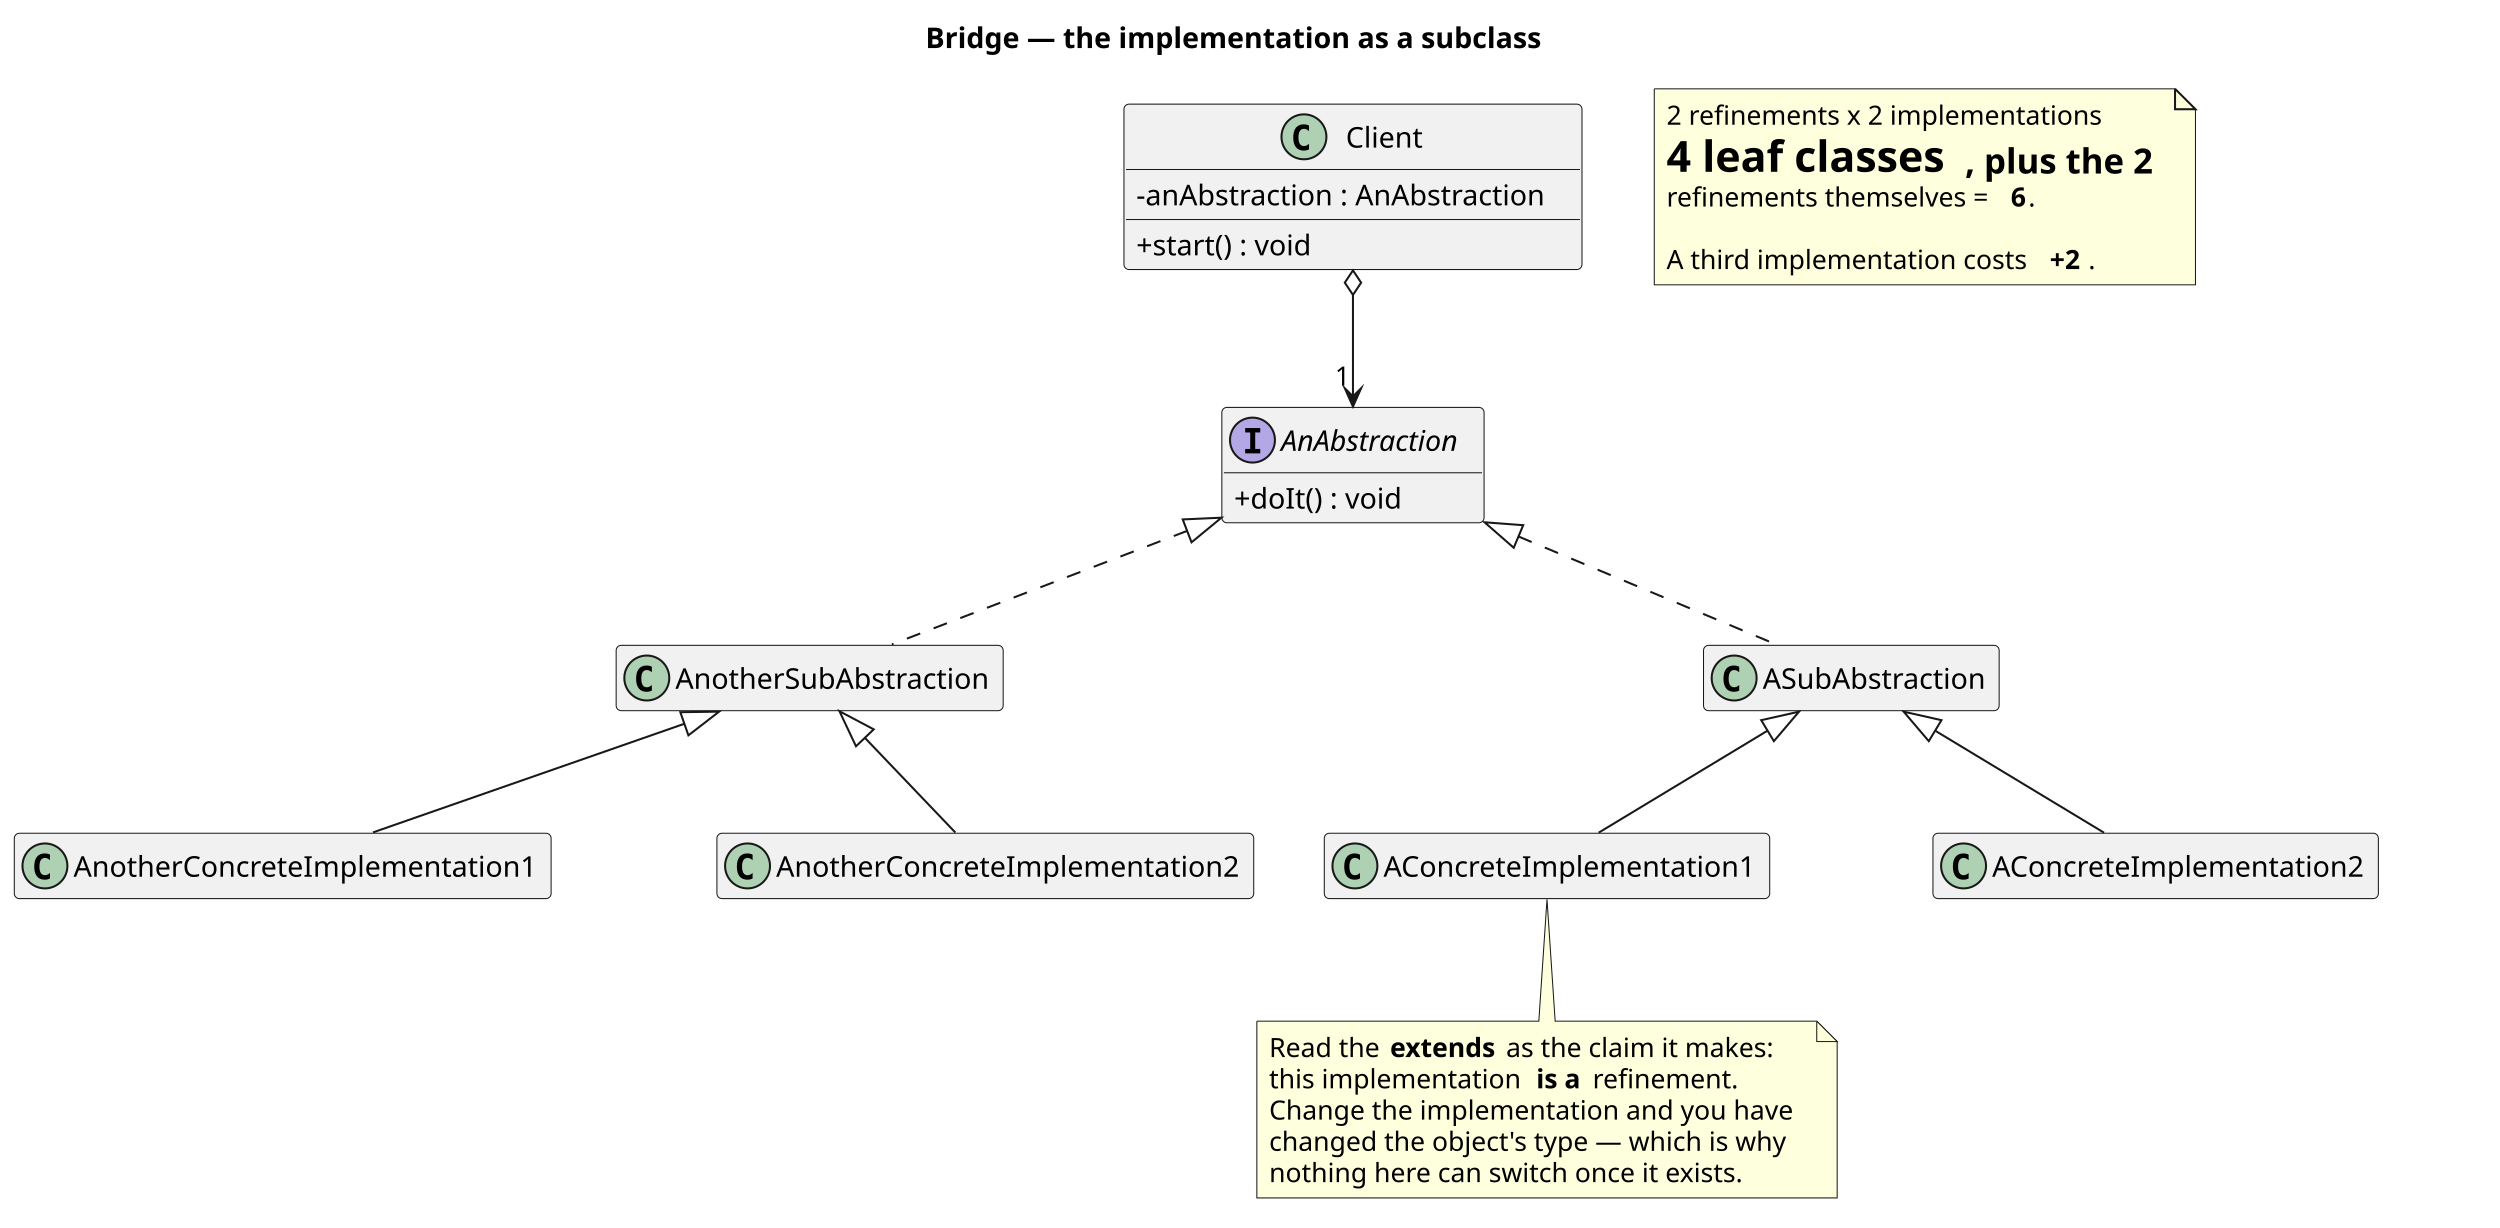
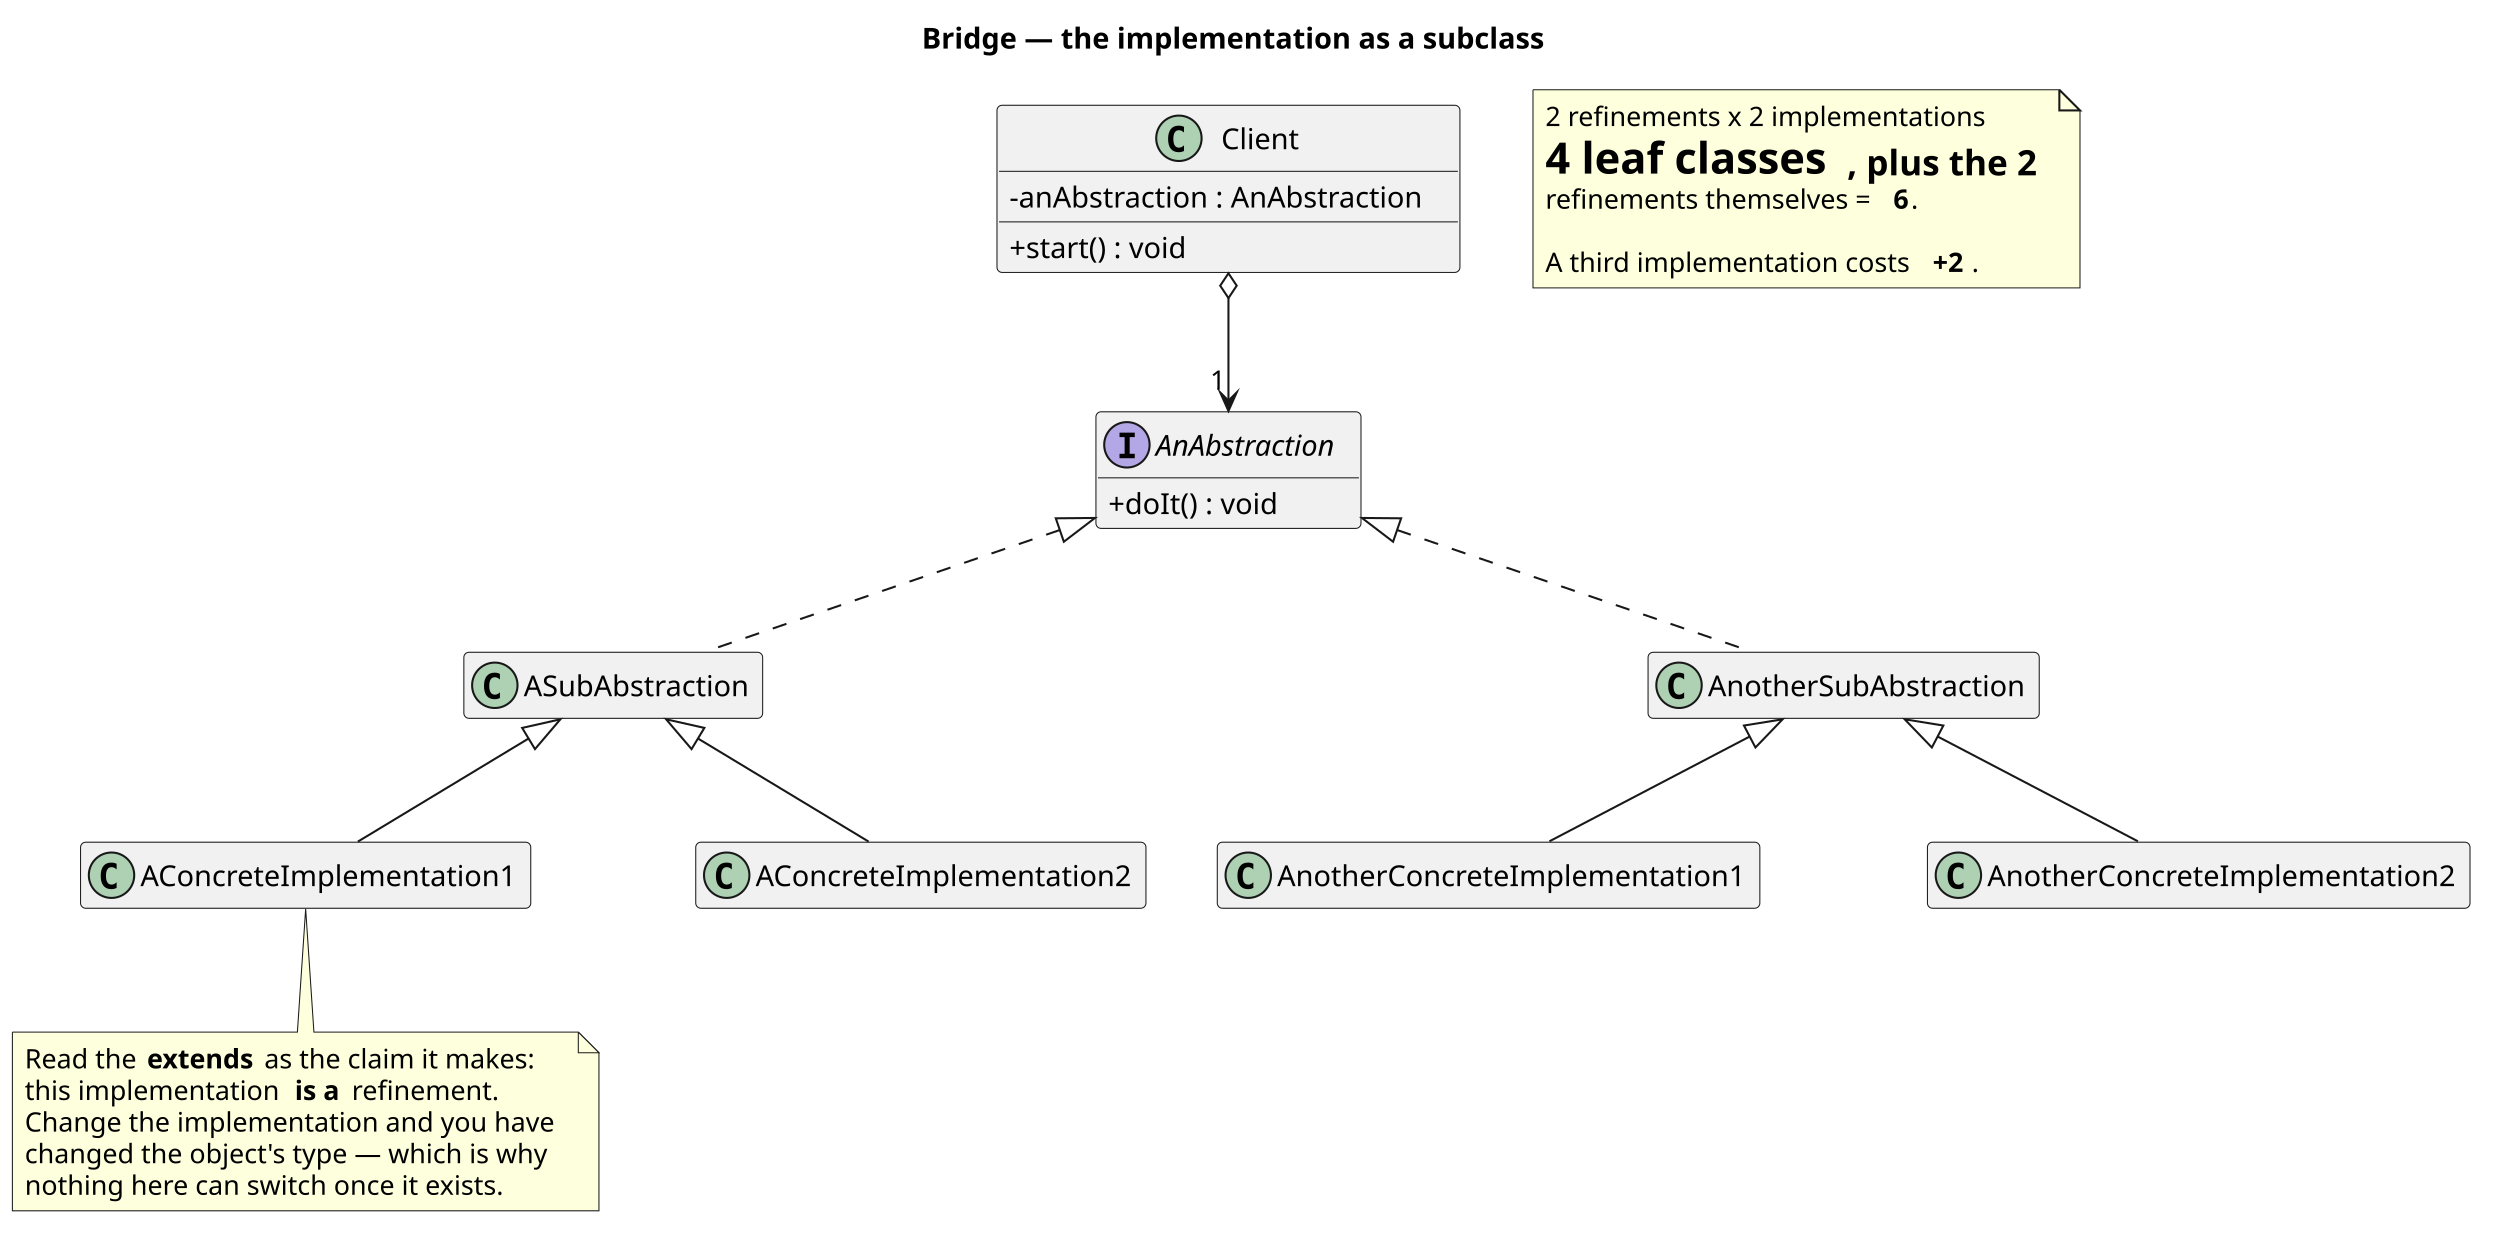
- <svg xmlns="http://www.w3.org/2000/svg" contentStyleType="text/css" data-diagram-type="CLASS" height="601px" preserveAspectRatio="none" style="width:1224px;height:601px;background:#FFFFFF;" version="1.1" viewBox="0 0 1224 601" width="1224px" zoomAndPan="magnify">
+ <svg xmlns="http://www.w3.org/2000/svg" contentStyleType="text/css" data-diagram-type="CLASS" height="601px" preserveAspectRatio="none" style="width:1211px;height:601px;background:#FFFFFF;" version="1.1" viewBox="0 0 1211 601" width="1211px" zoomAndPan="magnify">
  <defs />
  <g>
    <g class="title" data-source-line="11">
-       <text fill="#000000" font-family="sans-serif" font-size="14" font-weight="700" lengthAdjust="spacing" textLength="311.438" x="453.096" y="23.535">Bridge — the implementation as a subclass</text>
+       <text fill="#000000" font-family="sans-serif" font-size="14" font-weight="700" lengthAdjust="spacing" textLength="311.438" x="446.517" y="23.535">Bridge — the implementation as a subclass</text>
    </g>
    <g class="entity" data-qualified-name="AnAbstraction" data-source-line="14" id="ent0001">
-       <rect fill="#F1F1F1" height="56.488" rx="2.5" ry="2.5" style="stroke:#181818;stroke-width:0.5;" width="128.394" x="598.21" y="199.468" />
-       <ellipse cx="613.21" cy="215.468" fill="#B4A7E5" rx="11" ry="11" style="stroke:#181818;stroke-width:1;" />
-       <path d="M609.638,211.733 L609.638,209.575 L617.017,209.575 L617.017,211.733 L614.552,211.733 L614.552,219.81 L617.017,219.81 L617.017,221.968 L609.638,221.968 L609.638,219.81 L612.103,219.81 L612.103,211.733 Z " fill="#000000" />
-       <text fill="#000000" font-family="sans-serif" font-size="14" font-style="italic" lengthAdjust="spacing" textLength="96.394" x="627.21" y="220.759">AnAbstraction</text>
-       <line style="stroke:#181818;stroke-width:0.5;" x1="599.21" x2="725.604" y1="231.468" y2="231.468" />
-       <text fill="#000000" font-family="sans-serif" font-size="14" lengthAdjust="spacing" textLength="88.908" x="604.21" y="249.003">+doIt() : void</text>
+       <rect fill="#F1F1F1" height="56.488" rx="2.5" ry="2.5" style="stroke:#181818;stroke-width:0.5;" width="128.394" x="530.87" y="199.468" />
+       <ellipse cx="545.87" cy="215.468" fill="#B4A7E5" rx="11" ry="11" style="stroke:#181818;stroke-width:1;" />
+       <path d="M542.298,211.733 L542.298,209.575 L549.677,209.575 L549.677,211.733 L547.212,211.733 L547.212,219.81 L549.677,219.81 L549.677,221.968 L542.298,221.968 L542.298,219.81 L544.763,219.81 L544.763,211.733 Z " fill="#000000" />
+       <text fill="#000000" font-family="sans-serif" font-size="14" font-style="italic" lengthAdjust="spacing" textLength="96.394" x="559.87" y="220.759">AnAbstraction</text>
+       <line style="stroke:#181818;stroke-width:0.5;" x1="531.87" x2="658.264" y1="231.468" y2="231.468" />
+       <text fill="#000000" font-family="sans-serif" font-size="14" lengthAdjust="spacing" textLength="88.908" x="536.87" y="249.003">+doIt() : void</text>
    </g>
    <g class="entity" data-qualified-name="ASubAbstraction" data-source-line="18" id="ent0002">
-       <rect fill="#F1F1F1" height="32" rx="2.5" ry="2.5" style="stroke:#181818;stroke-width:0.5;" width="144.745" x="834.04" y="315.958" />
-       <ellipse cx="849.04" cy="331.958" fill="#ADD1B2" rx="11" ry="11" style="stroke:#181818;stroke-width:1;" />
-       <path d="M851.513,338.101 Q850.932,338.4 850.293,338.55 Q849.654,338.699 848.948,338.699 Q846.441,338.699 845.121,337.047 Q843.802,335.395 843.802,332.274 Q843.802,329.145 845.121,327.493 Q846.441,325.841 848.948,325.841 Q849.654,325.841 850.301,325.99 Q850.949,326.14 851.513,326.439 L851.513,329.161 Q850.882,328.58 850.289,328.311 Q849.695,328.041 849.064,328.041 Q847.72,328.041 847.035,329.108 Q846.35,330.174 846.35,332.274 Q846.35,334.366 847.035,335.433 Q847.72,336.499 849.064,336.499 Q849.695,336.499 850.289,336.229 Q850.882,335.96 851.513,335.379 Z " fill="#000000" />
-       <text fill="#000000" font-family="sans-serif" font-size="14" lengthAdjust="spacing" textLength="112.745" x="863.04" y="337.249">ASubAbstraction</text>
+       <rect fill="#F1F1F1" height="32" rx="2.5" ry="2.5" style="stroke:#181818;stroke-width:0.5;" width="144.745" x="224.69" y="315.958" />
+       <ellipse cx="239.69" cy="331.958" fill="#ADD1B2" rx="11" ry="11" style="stroke:#181818;stroke-width:1;" />
+       <path d="M242.163,338.101 Q241.582,338.4 240.943,338.55 Q240.304,338.699 239.598,338.699 Q237.091,338.699 235.772,337.047 Q234.452,335.395 234.452,332.274 Q234.452,329.145 235.772,327.493 Q237.091,325.841 239.598,325.841 Q240.304,325.841 240.951,325.99 Q241.599,326.14 242.163,326.439 L242.163,329.161 Q241.532,328.58 240.939,328.311 Q240.345,328.041 239.714,328.041 Q238.37,328.041 237.685,329.108 Q237,330.174 237,332.274 Q237,334.366 237.685,335.433 Q238.37,336.499 239.714,336.499 Q240.345,336.499 240.939,336.229 Q241.532,335.96 242.163,335.379 Z " fill="#000000" />
+       <text fill="#000000" font-family="sans-serif" font-size="14" lengthAdjust="spacing" textLength="112.745" x="253.69" y="337.249">ASubAbstraction</text>
    </g>
    <g class="entity" data-qualified-name="AnotherSubAbstraction" data-source-line="19" id="ent0003">
-       <rect fill="#F1F1F1" height="32" rx="2.5" ry="2.5" style="stroke:#181818;stroke-width:0.5;" width="189.486" x="301.67" y="315.958" />
-       <ellipse cx="316.67" cy="331.958" fill="#ADD1B2" rx="11" ry="11" style="stroke:#181818;stroke-width:1;" />
-       <path d="M319.143,338.101 Q318.562,338.4 317.923,338.55 Q317.284,338.699 316.578,338.699 Q314.071,338.699 312.752,337.047 Q311.432,335.395 311.432,332.274 Q311.432,329.145 312.752,327.493 Q314.071,325.841 316.578,325.841 Q317.284,325.841 317.931,325.99 Q318.579,326.14 319.143,326.439 L319.143,329.161 Q318.512,328.58 317.919,328.311 Q317.325,328.041 316.694,328.041 Q315.35,328.041 314.665,329.108 Q313.98,330.174 313.98,332.274 Q313.98,334.366 314.665,335.433 Q315.35,336.499 316.694,336.499 Q317.325,336.499 317.919,336.229 Q318.512,335.96 319.143,335.379 Z " fill="#000000" />
-       <text fill="#000000" font-family="sans-serif" font-size="14" lengthAdjust="spacing" textLength="157.486" x="330.67" y="337.249">AnotherSubAbstraction</text>
+       <rect fill="#F1F1F1" height="32" rx="2.5" ry="2.5" style="stroke:#181818;stroke-width:0.5;" width="189.486" x="798.32" y="315.958" />
+       <ellipse cx="813.32" cy="331.958" fill="#ADD1B2" rx="11" ry="11" style="stroke:#181818;stroke-width:1;" />
+       <path d="M815.793,338.101 Q815.212,338.4 814.573,338.55 Q813.934,338.699 813.228,338.699 Q810.721,338.699 809.402,337.047 Q808.082,335.395 808.082,332.274 Q808.082,329.145 809.402,327.493 Q810.721,325.841 813.228,325.841 Q813.934,325.841 814.581,325.99 Q815.229,326.14 815.793,326.439 L815.793,329.161 Q815.162,328.58 814.569,328.311 Q813.975,328.041 813.344,328.041 Q812,328.041 811.315,329.108 Q810.63,330.174 810.63,332.274 Q810.63,334.366 811.315,335.433 Q812,336.499 813.344,336.499 Q813.975,336.499 814.569,336.229 Q815.162,335.96 815.793,335.379 Z " fill="#000000" />
+       <text fill="#000000" font-family="sans-serif" font-size="14" lengthAdjust="spacing" textLength="157.486" x="827.32" y="337.249">AnotherSubAbstraction</text>
    </g>
    <g class="entity" data-qualified-name="AConcreteImplementation1" data-source-line="20" id="ent0004">
-       <rect fill="#F1F1F1" height="32" rx="2.5" ry="2.5" style="stroke:#181818;stroke-width:0.5;" width="218.081" x="648.37" y="407.958" />
-       <ellipse cx="663.37" cy="423.958" fill="#ADD1B2" rx="11" ry="11" style="stroke:#181818;stroke-width:1;" />
-       <path d="M665.843,430.101 Q665.262,430.4 664.623,430.55 Q663.984,430.699 663.278,430.699 Q660.771,430.699 659.452,429.047 Q658.132,427.395 658.132,424.274 Q658.132,421.145 659.452,419.493 Q660.771,417.841 663.278,417.841 Q663.984,417.841 664.631,417.99 Q665.279,418.14 665.843,418.439 L665.843,421.161 Q665.212,420.58 664.619,420.311 Q664.025,420.041 663.394,420.041 Q662.05,420.041 661.365,421.108 Q660.68,422.174 660.68,424.274 Q660.68,426.366 661.365,427.433 Q662.05,428.499 663.394,428.499 Q664.025,428.499 664.619,428.229 Q665.212,427.96 665.843,427.379 Z " fill="#000000" />
-       <text fill="#000000" font-family="sans-serif" font-size="14" lengthAdjust="spacing" textLength="186.081" x="677.37" y="429.249">AConcreteImplementation1</text>
+       <rect fill="#F1F1F1" height="32" rx="2.5" ry="2.5" style="stroke:#181818;stroke-width:0.5;" width="218.081" x="39.02" y="407.958" />
+       <ellipse cx="54.02" cy="423.958" fill="#ADD1B2" rx="11" ry="11" style="stroke:#181818;stroke-width:1;" />
+       <path d="M56.493,430.101 Q55.912,430.4 55.273,430.55 Q54.634,430.699 53.928,430.699 Q51.421,430.699 50.102,429.047 Q48.782,427.395 48.782,424.274 Q48.782,421.145 50.102,419.493 Q51.421,417.841 53.928,417.841 Q54.634,417.841 55.281,417.99 Q55.929,418.14 56.493,418.439 L56.493,421.161 Q55.862,420.58 55.269,420.311 Q54.675,420.041 54.044,420.041 Q52.7,420.041 52.015,421.108 Q51.33,422.174 51.33,424.274 Q51.33,426.366 52.015,427.433 Q52.7,428.499 54.044,428.499 Q54.675,428.499 55.269,428.229 Q55.862,427.96 56.493,427.379 Z " fill="#000000" />
+       <text fill="#000000" font-family="sans-serif" font-size="14" lengthAdjust="spacing" textLength="186.081" x="68.02" y="429.249">AConcreteImplementation1</text>
    </g>
    <g class="entity" data-qualified-name="AConcreteImplementation2" data-source-line="21" id="ent0005">
-       <rect fill="#F1F1F1" height="32" rx="2.5" ry="2.5" style="stroke:#181818;stroke-width:0.5;" width="218.081" x="946.37" y="407.958" />
-       <ellipse cx="961.37" cy="423.958" fill="#ADD1B2" rx="11" ry="11" style="stroke:#181818;stroke-width:1;" />
-       <path d="M963.843,430.101 Q963.262,430.4 962.623,430.55 Q961.984,430.699 961.278,430.699 Q958.771,430.699 957.452,429.047 Q956.132,427.395 956.132,424.274 Q956.132,421.145 957.452,419.493 Q958.771,417.841 961.278,417.841 Q961.984,417.841 962.631,417.99 Q963.279,418.14 963.843,418.439 L963.843,421.161 Q963.212,420.58 962.619,420.311 Q962.025,420.041 961.394,420.041 Q960.05,420.041 959.365,421.108 Q958.68,422.174 958.68,424.274 Q958.68,426.366 959.365,427.433 Q960.05,428.499 961.394,428.499 Q962.025,428.499 962.619,428.229 Q963.212,427.96 963.843,427.379 Z " fill="#000000" />
-       <text fill="#000000" font-family="sans-serif" font-size="14" lengthAdjust="spacing" textLength="186.081" x="975.37" y="429.249">AConcreteImplementation2</text>
+       <rect fill="#F1F1F1" height="32" rx="2.5" ry="2.5" style="stroke:#181818;stroke-width:0.5;" width="218.081" x="337.02" y="407.958" />
+       <ellipse cx="352.02" cy="423.958" fill="#ADD1B2" rx="11" ry="11" style="stroke:#181818;stroke-width:1;" />
+       <path d="M354.493,430.101 Q353.912,430.4 353.273,430.55 Q352.634,430.699 351.928,430.699 Q349.421,430.699 348.101,429.047 Q346.782,427.395 346.782,424.274 Q346.782,421.145 348.101,419.493 Q349.421,417.841 351.928,417.841 Q352.634,417.841 353.281,417.99 Q353.929,418.14 354.493,418.439 L354.493,421.161 Q353.862,420.58 353.269,420.311 Q352.675,420.041 352.044,420.041 Q350.7,420.041 350.015,421.108 Q349.33,422.174 349.33,424.274 Q349.33,426.366 350.015,427.433 Q350.7,428.499 352.044,428.499 Q352.675,428.499 353.269,428.229 Q353.862,427.96 354.493,427.379 Z " fill="#000000" />
+       <text fill="#000000" font-family="sans-serif" font-size="14" lengthAdjust="spacing" textLength="186.081" x="366.02" y="429.249">AConcreteImplementation2</text>
    </g>
    <g class="entity" data-qualified-name="AnotherConcreteImplementation1" data-source-line="22" id="ent0006">
-       <rect fill="#F1F1F1" height="32" rx="2.5" ry="2.5" style="stroke:#181818;stroke-width:0.5;" width="262.822" x="7" y="407.958" />
-       <ellipse cx="22" cy="423.958" fill="#ADD1B2" rx="11" ry="11" style="stroke:#181818;stroke-width:1;" />
-       <path d="M24.473,430.101 Q23.892,430.4 23.253,430.55 Q22.614,430.699 21.908,430.699 Q19.401,430.699 18.081,429.047 Q16.762,427.395 16.762,424.274 Q16.762,421.145 18.081,419.493 Q19.401,417.841 21.908,417.841 Q22.614,417.841 23.261,417.99 Q23.909,418.14 24.473,418.439 L24.473,421.161 Q23.842,420.58 23.249,420.311 Q22.655,420.041 22.024,420.041 Q20.68,420.041 19.995,421.108 Q19.31,422.174 19.31,424.274 Q19.31,426.366 19.995,427.433 Q20.68,428.499 22.024,428.499 Q22.655,428.499 23.249,428.229 Q23.842,427.96 24.473,427.379 Z " fill="#000000" />
-       <text fill="#000000" font-family="sans-serif" font-size="14" lengthAdjust="spacing" textLength="230.822" x="36" y="429.249">AnotherConcreteImplementation1</text>
+       <rect fill="#F1F1F1" height="32" rx="2.5" ry="2.5" style="stroke:#181818;stroke-width:0.5;" width="262.822" x="589.65" y="407.958" />
+       <ellipse cx="604.65" cy="423.958" fill="#ADD1B2" rx="11" ry="11" style="stroke:#181818;stroke-width:1;" />
+       <path d="M607.123,430.101 Q606.542,430.4 605.903,430.55 Q605.264,430.699 604.558,430.699 Q602.051,430.699 600.731,429.047 Q599.412,427.395 599.412,424.274 Q599.412,421.145 600.731,419.493 Q602.051,417.841 604.558,417.841 Q605.264,417.841 605.911,417.99 Q606.559,418.14 607.123,418.439 L607.123,421.161 Q606.492,420.58 605.899,420.311 Q605.305,420.041 604.674,420.041 Q603.33,420.041 602.645,421.108 Q601.96,422.174 601.96,424.274 Q601.96,426.366 602.645,427.433 Q603.33,428.499 604.674,428.499 Q605.305,428.499 605.899,428.229 Q606.492,427.96 607.123,427.379 Z " fill="#000000" />
+       <text fill="#000000" font-family="sans-serif" font-size="14" lengthAdjust="spacing" textLength="230.822" x="618.65" y="429.249">AnotherConcreteImplementation1</text>
    </g>
    <g class="entity" data-qualified-name="AnotherConcreteImplementation2" data-source-line="23" id="ent0007">
-       <rect fill="#F1F1F1" height="32" rx="2.5" ry="2.5" style="stroke:#181818;stroke-width:0.5;" width="262.822" x="351" y="407.958" />
-       <ellipse cx="366" cy="423.958" fill="#ADD1B2" rx="11" ry="11" style="stroke:#181818;stroke-width:1;" />
-       <path d="M368.473,430.101 Q367.892,430.4 367.253,430.55 Q366.614,430.699 365.908,430.699 Q363.401,430.699 362.082,429.047 Q360.762,427.395 360.762,424.274 Q360.762,421.145 362.082,419.493 Q363.401,417.841 365.908,417.841 Q366.614,417.841 367.261,417.99 Q367.909,418.14 368.473,418.439 L368.473,421.161 Q367.842,420.58 367.249,420.311 Q366.655,420.041 366.024,420.041 Q364.68,420.041 363.995,421.108 Q363.31,422.174 363.31,424.274 Q363.31,426.366 363.995,427.433 Q364.68,428.499 366.024,428.499 Q366.655,428.499 367.249,428.229 Q367.842,427.96 368.473,427.379 Z " fill="#000000" />
-       <text fill="#000000" font-family="sans-serif" font-size="14" lengthAdjust="spacing" textLength="230.822" x="380" y="429.249">AnotherConcreteImplementation2</text>
+       <rect fill="#F1F1F1" height="32" rx="2.5" ry="2.5" style="stroke:#181818;stroke-width:0.5;" width="262.822" x="933.65" y="407.958" />
+       <ellipse cx="948.65" cy="423.958" fill="#ADD1B2" rx="11" ry="11" style="stroke:#181818;stroke-width:1;" />
+       <path d="M951.123,430.101 Q950.542,430.4 949.903,430.55 Q949.264,430.699 948.558,430.699 Q946.051,430.699 944.731,429.047 Q943.412,427.395 943.412,424.274 Q943.412,421.145 944.731,419.493 Q946.051,417.841 948.558,417.841 Q949.264,417.841 949.911,417.99 Q950.559,418.14 951.123,418.439 L951.123,421.161 Q950.492,420.58 949.899,420.311 Q949.305,420.041 948.674,420.041 Q947.33,420.041 946.645,421.108 Q945.96,422.174 945.96,424.274 Q945.96,426.366 946.645,427.433 Q947.33,428.499 948.674,428.499 Q949.305,428.499 949.899,428.229 Q950.492,427.96 951.123,427.379 Z " fill="#000000" />
+       <text fill="#000000" font-family="sans-serif" font-size="14" lengthAdjust="spacing" textLength="230.822" x="962.65" y="429.249">AnotherConcreteImplementation2</text>
    </g>
    <g class="entity" data-qualified-name="Client" data-source-line="24" id="ent0008">
-       <rect fill="#F1F1F1" height="80.977" rx="2.5" ry="2.5" style="stroke:#181818;stroke-width:0.5;" width="224.249" x="550.29" y="50.988" />
-       <ellipse cx="638.412" cy="66.988" fill="#ADD1B2" rx="11" ry="11" style="stroke:#181818;stroke-width:1;" />
-       <path d="M640.885,73.131 Q640.304,73.43 639.665,73.58 Q639.026,73.729 638.32,73.729 Q635.813,73.729 634.494,72.077 Q633.174,70.425 633.174,67.304 Q633.174,64.175 634.494,62.523 Q635.813,60.871 638.32,60.871 Q639.026,60.871 639.673,61.02 Q640.321,61.17 640.885,61.469 L640.885,64.191 Q640.254,63.61 639.661,63.341 Q639.067,63.071 638.437,63.071 Q637.092,63.071 636.407,64.138 Q635.722,65.204 635.722,67.304 Q635.722,69.396 636.407,70.463 Q637.092,71.529 638.437,71.529 Q639.067,71.529 639.661,71.26 Q640.254,70.99 640.885,70.409 Z " fill="#000000" />
-       <text fill="#000000" font-family="sans-serif" font-size="14" lengthAdjust="spacing" textLength="39.505" x="658.912" y="72.279">Client</text>
-       <line style="stroke:#181818;stroke-width:0.5;" x1="551.29" x2="773.539" y1="82.988" y2="82.988" />
-       <text fill="#000000" font-family="sans-serif" font-size="14" lengthAdjust="spacing" textLength="212.249" x="556.29" y="100.523">-anAbstraction : AnAbstraction</text>
-       <line style="stroke:#181818;stroke-width:0.5;" x1="551.29" x2="773.539" y1="107.477" y2="107.477" />
-       <text fill="#000000" font-family="sans-serif" font-size="14" lengthAdjust="spacing" textLength="93.297" x="556.29" y="125.012">+start() : void</text>
+       <rect fill="#F1F1F1" height="80.977" rx="2.5" ry="2.5" style="stroke:#181818;stroke-width:0.5;" width="224.249" x="482.94" y="50.988" />
+       <ellipse cx="571.062" cy="66.988" fill="#ADD1B2" rx="11" ry="11" style="stroke:#181818;stroke-width:1;" />
+       <path d="M573.535,73.131 Q572.954,73.43 572.315,73.58 Q571.676,73.729 570.97,73.729 Q568.463,73.729 567.144,72.077 Q565.824,70.425 565.824,67.304 Q565.824,64.175 567.144,62.523 Q568.463,60.871 570.97,60.871 Q571.676,60.871 572.323,61.02 Q572.971,61.17 573.535,61.469 L573.535,64.191 Q572.904,63.61 572.311,63.341 Q571.717,63.071 571.087,63.071 Q569.742,63.071 569.057,64.138 Q568.372,65.204 568.372,67.304 Q568.372,69.396 569.057,70.463 Q569.742,71.529 571.087,71.529 Q571.717,71.529 572.311,71.26 Q572.904,70.99 573.535,70.409 Z " fill="#000000" />
+       <text fill="#000000" font-family="sans-serif" font-size="14" lengthAdjust="spacing" textLength="39.505" x="591.562" y="72.279">Client</text>
+       <line style="stroke:#181818;stroke-width:0.5;" x1="483.94" x2="706.189" y1="82.988" y2="82.988" />
+       <text fill="#000000" font-family="sans-serif" font-size="14" lengthAdjust="spacing" textLength="212.249" x="488.94" y="100.523">-anAbstraction : AnAbstraction</text>
+       <line style="stroke:#181818;stroke-width:0.5;" x1="483.94" x2="706.189" y1="107.477" y2="107.477" />
+       <text fill="#000000" font-family="sans-serif" font-size="14" lengthAdjust="spacing" textLength="93.297" x="488.94" y="125.012">+start() : void</text>
    </g>
    <g class="entity" data-qualified-name="GMN15" data-source-line="37" id="ent0016">
-       <path d="M615.35,499.958 L615.35,586.511 A0,0 0 0 0 615.35,586.511 L899.479,586.511 A0,0 0 0 0 899.479,586.511 L899.479,509.958 L889.479,499.958 L761.41,499.958 L757.41,440.288 L753.41,499.958 L615.35,499.958 A0,0 0 0 0 615.35,499.958" fill="#FEFFDD" style="stroke:#181818;stroke-width:0.5;" />
-       <path d="M889.479,499.958 L889.479,509.958 L899.479,509.958 L889.479,499.958" fill="#FEFFDD" style="stroke:#181818;stroke-width:0.5;" />
-       <text fill="#000000" font-family="sans-serif" font-size="13" lengthAdjust="spacing" textLength="55.11" x="621.35" y="517.527">Read the</text>
-       <text fill="#000000" font-family="sans-serif" font-size="13" font-weight="700" lengthAdjust="spacing" textLength="52.685" x="680.574" y="517.527">extends</text>
-       <text fill="#000000" font-family="sans-serif" font-size="13" lengthAdjust="spacing" textLength="137.44" x="737.372" y="517.527">as the claim it makes:</text>
-       <text fill="#000000" font-family="sans-serif" font-size="13" lengthAdjust="spacing" textLength="126.668" x="621.35" y="532.837">this implementation</text>
-       <text fill="#000000" font-family="sans-serif" font-size="13" font-weight="700" lengthAdjust="spacing" textLength="23.505" x="752.131" y="532.837">is a</text>
-       <text fill="#000000" font-family="sans-serif" font-size="13" lengthAdjust="spacing" textLength="72.833" x="779.749" y="532.837">refinement.</text>
-       <text fill="#000000" font-family="sans-serif" font-size="13" lengthAdjust="spacing" textLength="263.129" x="621.35" y="548.148">Change the implementation and you have</text>
-       <text fill="#000000" font-family="sans-serif" font-size="13" lengthAdjust="spacing" textLength="262.869" x="621.35" y="563.458">changed the object's type — which is why</text>
-       <text fill="#000000" font-family="sans-serif" font-size="13" lengthAdjust="spacing" textLength="243.141" x="621.35" y="578.769">nothing here can switch once it exists.</text>
+       <path d="M6,499.958 L6,586.511 A0,0 0 0 0 6,586.511 L290.129,586.511 A0,0 0 0 0 290.129,586.511 L290.129,509.958 L280.129,499.958 L152.06,499.958 L148.06,440.288 L144.06,499.958 L6,499.958 A0,0 0 0 0 6,499.958" fill="#FEFFDD" style="stroke:#181818;stroke-width:0.5;" />
+       <path d="M280.129,499.958 L280.129,509.958 L290.129,509.958 L280.129,499.958" fill="#FEFFDD" style="stroke:#181818;stroke-width:0.5;" />
+       <text fill="#000000" font-family="sans-serif" font-size="13" lengthAdjust="spacing" textLength="55.11" x="12" y="517.527">Read the</text>
+       <text fill="#000000" font-family="sans-serif" font-size="13" font-weight="700" lengthAdjust="spacing" textLength="52.685" x="71.224" y="517.527">extends</text>
+       <text fill="#000000" font-family="sans-serif" font-size="13" lengthAdjust="spacing" textLength="137.44" x="128.023" y="517.527">as the claim it makes:</text>
+       <text fill="#000000" font-family="sans-serif" font-size="13" lengthAdjust="spacing" textLength="126.668" x="12" y="532.837">this implementation</text>
+       <text fill="#000000" font-family="sans-serif" font-size="13" font-weight="700" lengthAdjust="spacing" textLength="23.505" x="142.781" y="532.837">is a</text>
+       <text fill="#000000" font-family="sans-serif" font-size="13" lengthAdjust="spacing" textLength="72.833" x="170.399" y="532.837">refinement.</text>
+       <text fill="#000000" font-family="sans-serif" font-size="13" lengthAdjust="spacing" textLength="263.129" x="12" y="548.148">Change the implementation and you have</text>
+       <text fill="#000000" font-family="sans-serif" font-size="13" lengthAdjust="spacing" textLength="262.869" x="12" y="563.458">changed the object's type — which is why</text>
+       <text fill="#000000" font-family="sans-serif" font-size="13" lengthAdjust="spacing" textLength="243.141" x="12" y="578.769">nothing here can switch once it exists.</text>
    </g>
    <g class="entity" data-qualified-name="N1" data-source-line="45" id="ent0018">
-       <path d="M809.93,43.488 L809.93,139.463 L1074.897,139.463 L1074.897,53.488 L1064.897,43.488 L809.93,43.488" fill="#FEFFDD" style="stroke:#181818;stroke-width:0.5;" />
-       <path d="M1064.897,43.488 L1064.897,53.488 L1074.897,53.488 L1064.897,43.488" fill="#FEFFDD" style="stroke:#181818;stroke-width:1;" />
-       <text fill="#000000" font-family="sans-serif" font-size="13" lengthAdjust="spacing" textLength="222.079" x="815.93" y="61.057">2 refinements x 2 implementations</text>
-       <text fill="#000000" font-family="sans-serif" font-size="21" font-weight="700" lengthAdjust="spacing" textLength="146.159" x="815.93" y="84.102">4 leaf classes</text>
-       <text fill="#000000" font-family="sans-serif" font-size="17" font-weight="700" lengthAdjust="spacing" textLength="97.808" x="962.089" y="84.945">, plus the 2</text>
-       <text fill="#000000" font-family="sans-serif" font-size="13" lengthAdjust="spacing" textLength="164.442" x="815.93" y="101.1">refinements themselves =</text>
-       <text fill="#000000" font-family="sans-serif" font-size="13" font-weight="700" lengthAdjust="spacing" textLength="8.576" x="984.486" y="101.1">6</text>
-       <text fill="#000000" font-family="sans-serif" font-size="13" lengthAdjust="spacing" textLength="4.113" x="993.061" y="101.1">.</text>
-       <text fill="#000000" font-family="sans-serif" font-size="13" lengthAdjust="spacing" textLength="4.113" x="815.93" y="116.41"> </text>
-       <text fill="#000000" font-family="sans-serif" font-size="13" lengthAdjust="spacing" textLength="183.498" x="815.93" y="131.721">A third implementation costs</text>
-       <text fill="#000000" font-family="sans-serif" font-size="13" font-weight="700" lengthAdjust="spacing" textLength="18.916" x="1003.541" y="131.721">+2</text>
-       <text fill="#000000" font-family="sans-serif" font-size="13" lengthAdjust="spacing" textLength="4.113" x="1022.457" y="131.721">.</text>
+       <path d="M742.58,43.488 L742.58,139.463 L1007.547,139.463 L1007.547,53.488 L997.547,43.488 L742.58,43.488" fill="#FEFFDD" style="stroke:#181818;stroke-width:0.5;" />
+       <path d="M997.547,43.488 L997.547,53.488 L1007.547,53.488 L997.547,43.488" fill="#FEFFDD" style="stroke:#181818;stroke-width:1;" />
+       <text fill="#000000" font-family="sans-serif" font-size="13" lengthAdjust="spacing" textLength="222.079" x="748.58" y="61.057">2 refinements x 2 implementations</text>
+       <text fill="#000000" font-family="sans-serif" font-size="21" font-weight="700" lengthAdjust="spacing" textLength="146.159" x="748.58" y="84.102">4 leaf classes</text>
+       <text fill="#000000" font-family="sans-serif" font-size="17" font-weight="700" lengthAdjust="spacing" textLength="97.808" x="894.739" y="84.945">, plus the 2</text>
+       <text fill="#000000" font-family="sans-serif" font-size="13" lengthAdjust="spacing" textLength="164.442" x="748.58" y="101.1">refinements themselves =</text>
+       <text fill="#000000" font-family="sans-serif" font-size="13" font-weight="700" lengthAdjust="spacing" textLength="8.576" x="917.136" y="101.1">6</text>
+       <text fill="#000000" font-family="sans-serif" font-size="13" lengthAdjust="spacing" textLength="4.113" x="925.711" y="101.1">.</text>
+       <text fill="#000000" font-family="sans-serif" font-size="13" lengthAdjust="spacing" textLength="4.113" x="748.58" y="116.41"> </text>
+       <text fill="#000000" font-family="sans-serif" font-size="13" lengthAdjust="spacing" textLength="183.498" x="748.58" y="131.721">A third implementation costs</text>
+       <text fill="#000000" font-family="sans-serif" font-size="13" font-weight="700" lengthAdjust="spacing" textLength="18.916" x="936.191" y="131.721">+2</text>
+       <text fill="#000000" font-family="sans-serif" font-size="13" lengthAdjust="spacing" textLength="4.113" x="955.107" y="131.721">.</text>
    </g>
-     <g class="entity" data-qualified-name="Spacer1" data-source-line="52" id="ent0019">
-       <rect fill="none" height="26.488" rx="2.5" ry="2.5" style="stroke:none;stroke-width:0.5;" width="10.43" x="657.2" y="318.708" />
+     <g class="entity" data-qualified-name="Spacer1" data-source-line="52" id="ent0020">
+       <rect fill="none" height="26.488" rx="2.5" ry="2.5" style="stroke:none;stroke-width:0.5;" width="10.43" x="291.85" y="410.708" />
    </g>
-     <g class="entity" data-qualified-name="Spacer2" data-source-line="57" id="ent0024">
-       <rect fill="none" height="26.488" rx="2.5" ry="2.5" style="stroke:none;stroke-width:0.5;" width="10.43" x="901.2" y="410.708" />
-     </g>
-     <g class="entity" data-qualified-name="Spacer3" data-source-line="62" id="ent0029">
-       <rect fill="none" height="26.488" rx="2.5" ry="2.5" style="stroke:none;stroke-width:0.5;" width="10.43" x="305.2" y="410.708" />
-     </g>
-     <g class="entity" data-qualified-name="Spacer66" data-source-line="68" id="ent0035">
-       <rect fill="none" height="26.488" rx="2.5" ry="2.5" style="stroke:none;stroke-width:0.5;" width="10.43" x="1199.2" y="410.708" />
+     <g class="entity" data-qualified-name="Spacer2" data-source-line="57" id="ent0025">
+       <rect fill="none" height="26.488" rx="2.5" ry="2.5" style="stroke:none;stroke-width:0.5;" width="10.43" x="887.85" y="410.708" />
    </g>
    <g class="link" data-entity-1="ent0001" data-entity-2="ent0003" data-link-type="extension" data-source-line="29" id="lnk9">
-       <path codeLine="29" d="M581.219,259.917 C530.939,279.247 479.45,299.038 436.66,315.488" fill="none" id="AnAbstraction-backto-AnotherSubAbstraction" style="stroke:#181818;stroke-width:1;stroke-dasharray:7,7;" />
-       <polygon fill="none" points="598.02,253.458,579.066,254.317,583.372,265.518,598.02,253.458" style="stroke:#181818;stroke-width:1;stroke-linejoin:miter;stroke-miterlimit:10;" />
+       <path codeLine="29" d="M676.756,256.74 C733.586,276.24 797.8,298.268 847.9,315.458" fill="none" id="AnAbstraction-backto-AnotherSubAbstraction" style="stroke:#181818;stroke-width:1;stroke-dasharray:7,7;" />
+       <polygon fill="none" points="659.73,250.898,674.808,262.416,678.703,251.065,659.73,250.898" style="stroke:#181818;stroke-width:1;stroke-linejoin:miter;stroke-miterlimit:10;" />
    </g>
    <g class="link" data-entity-1="ent0001" data-entity-2="ent0002" data-link-type="extension" data-source-line="30" id="lnk10">
-       <path codeLine="30" d="M743.441,262.666 C789.041,281.776 831.97,299.768 869.71,315.578" fill="none" id="AnAbstraction-backto-ASubAbstraction" style="stroke:#181818;stroke-width:1;stroke-dasharray:7,7;" />
-       <polygon fill="none" points="726.84,255.708,741.122,268.199,745.76,257.132,726.84,255.708" style="stroke:#181818;stroke-width:1;stroke-linejoin:miter;stroke-miterlimit:10;" />
+       <path codeLine="30" d="M513.374,256.74 C456.544,276.24 392.33,298.268 342.23,315.458" fill="none" id="AnAbstraction-backto-ASubAbstraction" style="stroke:#181818;stroke-width:1;stroke-dasharray:7,7;" />
+       <polygon fill="none" points="530.4,250.898,511.427,251.065,515.322,262.416,530.4,250.898" style="stroke:#181818;stroke-width:1;stroke-linejoin:miter;stroke-miterlimit:10;" />
    </g>
    <g class="link" data-entity-1="ent0002" data-entity-2="ent0005" data-link-type="extension" data-source-line="31" id="lnk11">
-       <path codeLine="31" d="M947.438,357.735 C974.888,374.315 1002.8,391.178 1030.13,407.688" fill="none" id="ASubAbstraction-backto-AConcreteImplementation2" style="stroke:#181818;stroke-width:1;" />
-       <polygon fill="none" points="932.03,348.428,944.336,362.87,950.54,352.599,932.03,348.428" style="stroke:#181818;stroke-width:1;stroke-linejoin:miter;stroke-miterlimit:10;" />
+       <path codeLine="31" d="M338.089,357.732 C365.549,374.312 393.46,391.178 420.78,407.688" fill="none" id="ASubAbstraction-backto-AConcreteImplementation2" style="stroke:#181818;stroke-width:1;" />
+       <polygon fill="none" points="322.68,348.428,334.988,362.868,341.19,352.596,322.68,348.428" style="stroke:#181818;stroke-width:1;stroke-linejoin:miter;stroke-miterlimit:10;" />
    </g>
    <g class="link" data-entity-1="ent0002" data-entity-2="ent0004" data-link-type="extension" data-source-line="32" id="lnk12">
-       <path codeLine="32" d="M865.391,357.732 C837.931,374.312 810.02,391.178 782.69,407.688" fill="none" id="ASubAbstraction-backto-AConcreteImplementation1" style="stroke:#181818;stroke-width:1;" />
-       <polygon fill="none" points="880.8,348.428,862.29,352.596,868.492,362.868,880.8,348.428" style="stroke:#181818;stroke-width:1;stroke-linejoin:miter;stroke-miterlimit:10;" />
+       <path codeLine="32" d="M256.041,357.732 C228.581,374.312 200.67,391.178 173.34,407.688" fill="none" id="ASubAbstraction-backto-AConcreteImplementation1" style="stroke:#181818;stroke-width:1;" />
+       <polygon fill="none" points="271.45,348.428,252.94,352.596,259.142,362.868,271.45,348.428" style="stroke:#181818;stroke-width:1;stroke-linejoin:miter;stroke-miterlimit:10;" />
    </g>
    <g class="link" data-entity-1="ent0003" data-entity-2="ent0007" data-link-type="extension" data-source-line="33" id="lnk13">
-       <path codeLine="33" d="M423.434,361.234 C439.244,377.784 451.91,391.038 467.75,407.618" fill="none" id="AnotherSubAbstraction-backto-AnotherConcreteImplementation2" style="stroke:#181818;stroke-width:1;" />
-       <polygon fill="none" points="411,348.218,419.095,365.378,427.772,357.089,411,348.218" style="stroke:#181818;stroke-width:1;stroke-linejoin:miter;stroke-miterlimit:10;" />
+       <path codeLine="33" d="M938.58,356.772 C970.18,373.301 1004.03,391.018 1035.6,407.538" fill="none" id="AnotherSubAbstraction-backto-AnotherConcreteImplementation2" style="stroke:#181818;stroke-width:1;" />
+       <polygon fill="none" points="922.63,348.428,935.798,362.088,941.361,351.455,922.63,348.428" style="stroke:#181818;stroke-width:1;stroke-linejoin:miter;stroke-miterlimit:10;" />
    </g>
    <g class="link" data-entity-1="ent0003" data-entity-2="ent0006" data-link-type="extension" data-source-line="34" id="lnk14">
-       <path codeLine="34" d="M335.064,354.355 C287.664,370.885 229.96,391.018 182.62,407.538" fill="none" id="AnotherSubAbstraction-backto-AnotherConcreteImplementation1" style="stroke:#181818;stroke-width:1;" />
-       <polygon fill="none" points="352.06,348.428,333.088,348.69,337.04,360.021,352.06,348.428" style="stroke:#181818;stroke-width:1;stroke-linejoin:miter;stroke-miterlimit:10;" />
+       <path codeLine="34" d="M847.55,356.772 C815.95,373.301 782.1,391.018 750.53,407.538" fill="none" id="AnotherSubAbstraction-backto-AnotherConcreteImplementation1" style="stroke:#181818;stroke-width:1;" />
+       <polygon fill="none" points="863.5,348.428,844.769,351.455,850.332,362.088,863.5,348.428" style="stroke:#181818;stroke-width:1;stroke-linejoin:miter;stroke-miterlimit:10;" />
    </g>
-     <g class="link" data-entity-1="ent0008" data-entity-2="ent0001" data-link-type="aggregation" data-source-line="67" id="lnk34">
-       <path codeLine="67" d="M662.41,144.388 C662.41,165.878 662.41,174.838 662.41,194.078" fill="none" id="Client-AnAbstraction" style="stroke:#181818;stroke-width:1;" />
-       <polygon fill="none" points="662.41,132.388,658.41,138.388,662.41,144.388,666.41,138.388,662.41,132.388" style="stroke:#181818;stroke-width:1;stroke-linejoin:miter;stroke-miterlimit:10;" />
-       <polygon fill="#181818" points="662.41,199.078,666.41,190.078,662.41,194.078,658.41,190.078,662.41,199.078" style="stroke:#181818;stroke-width:1;stroke-linejoin:miter;stroke-miterlimit:10;" />
-       <text fill="#000000" font-family="sans-serif" font-size="13" lengthAdjust="spacing" textLength="8.22" x="653.56" y="188.776">1</text>
+     <g class="link" data-entity-1="ent0008" data-entity-2="ent0001" data-link-type="aggregation" data-source-line="51" id="lnk19">
+       <path codeLine="51" d="M595.06,144.388 C595.06,165.878 595.06,174.838 595.06,194.078" fill="none" id="Client-AnAbstraction" style="stroke:#181818;stroke-width:1;" />
+       <polygon fill="none" points="595.06,132.388,591.06,138.388,595.06,144.388,599.06,138.388,595.06,132.388" style="stroke:#181818;stroke-width:1;stroke-linejoin:miter;stroke-miterlimit:10;" />
+       <polygon fill="#181818" points="595.06,199.078,599.06,190.078,595.06,194.078,591.06,190.078,595.06,199.078" style="stroke:#181818;stroke-width:1;stroke-linejoin:miter;stroke-miterlimit:10;" />
+       <text fill="#000000" font-family="sans-serif" font-size="13" lengthAdjust="spacing" textLength="8.22" x="586.208" y="188.776">1</text>
    </g>
  </g>
</svg>
